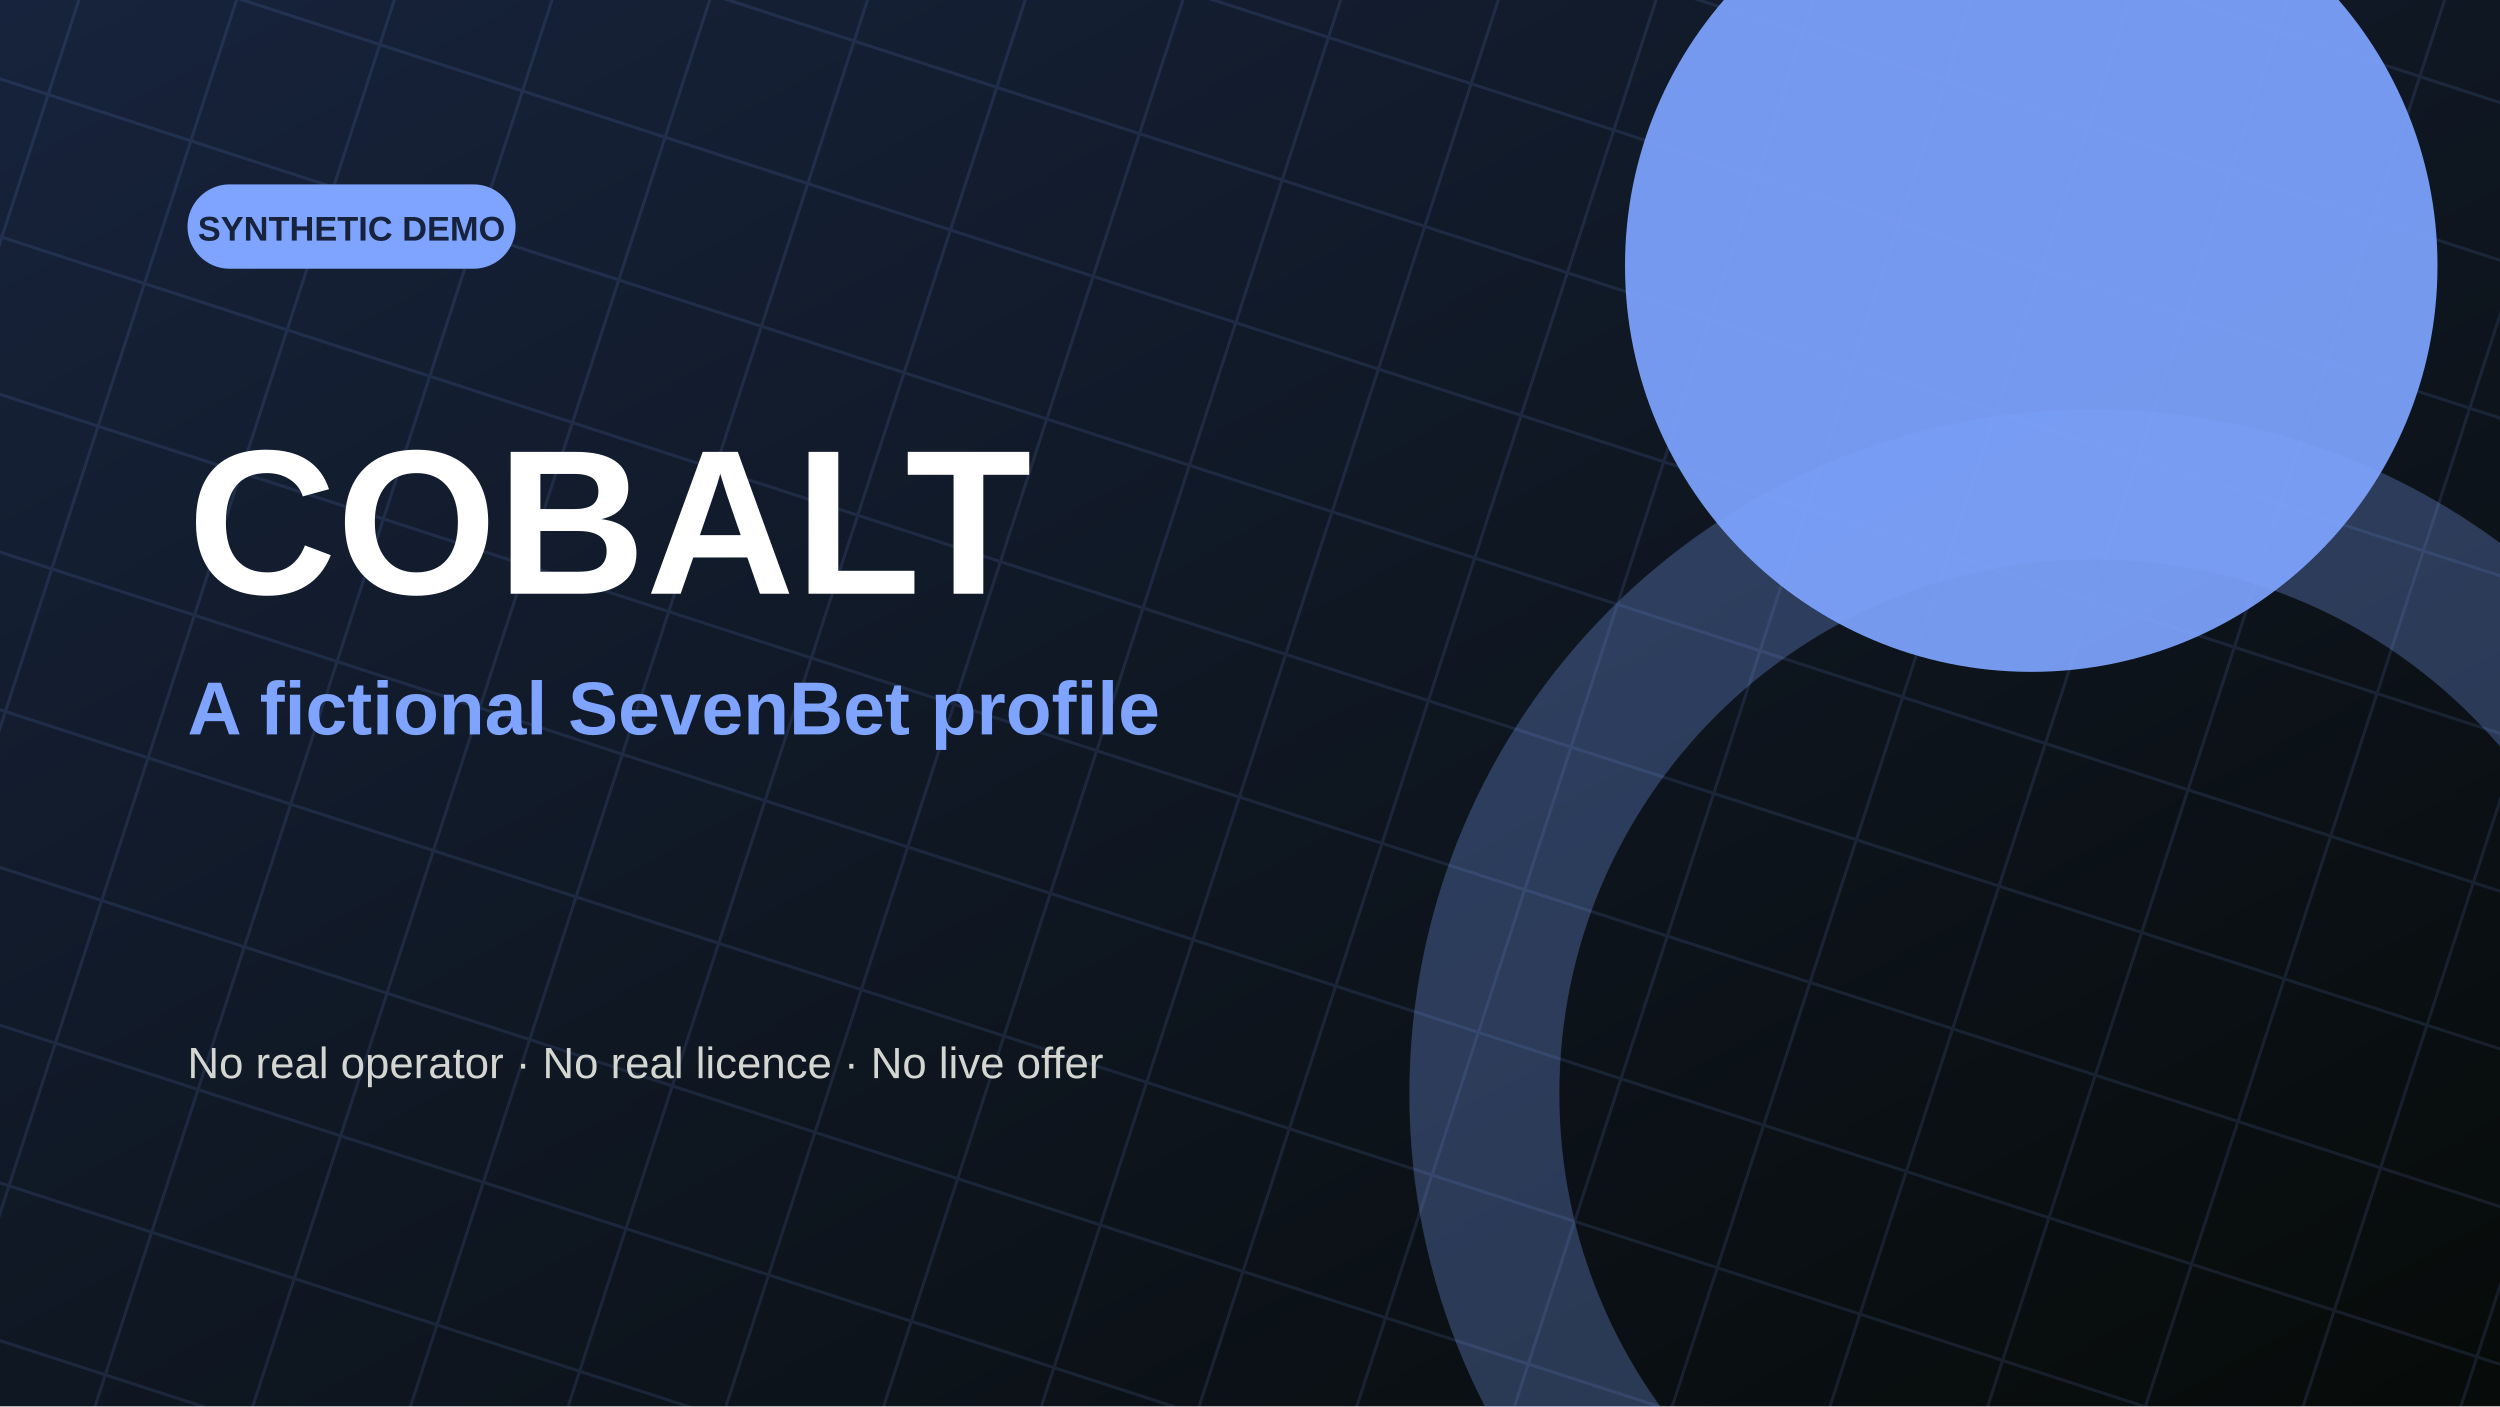
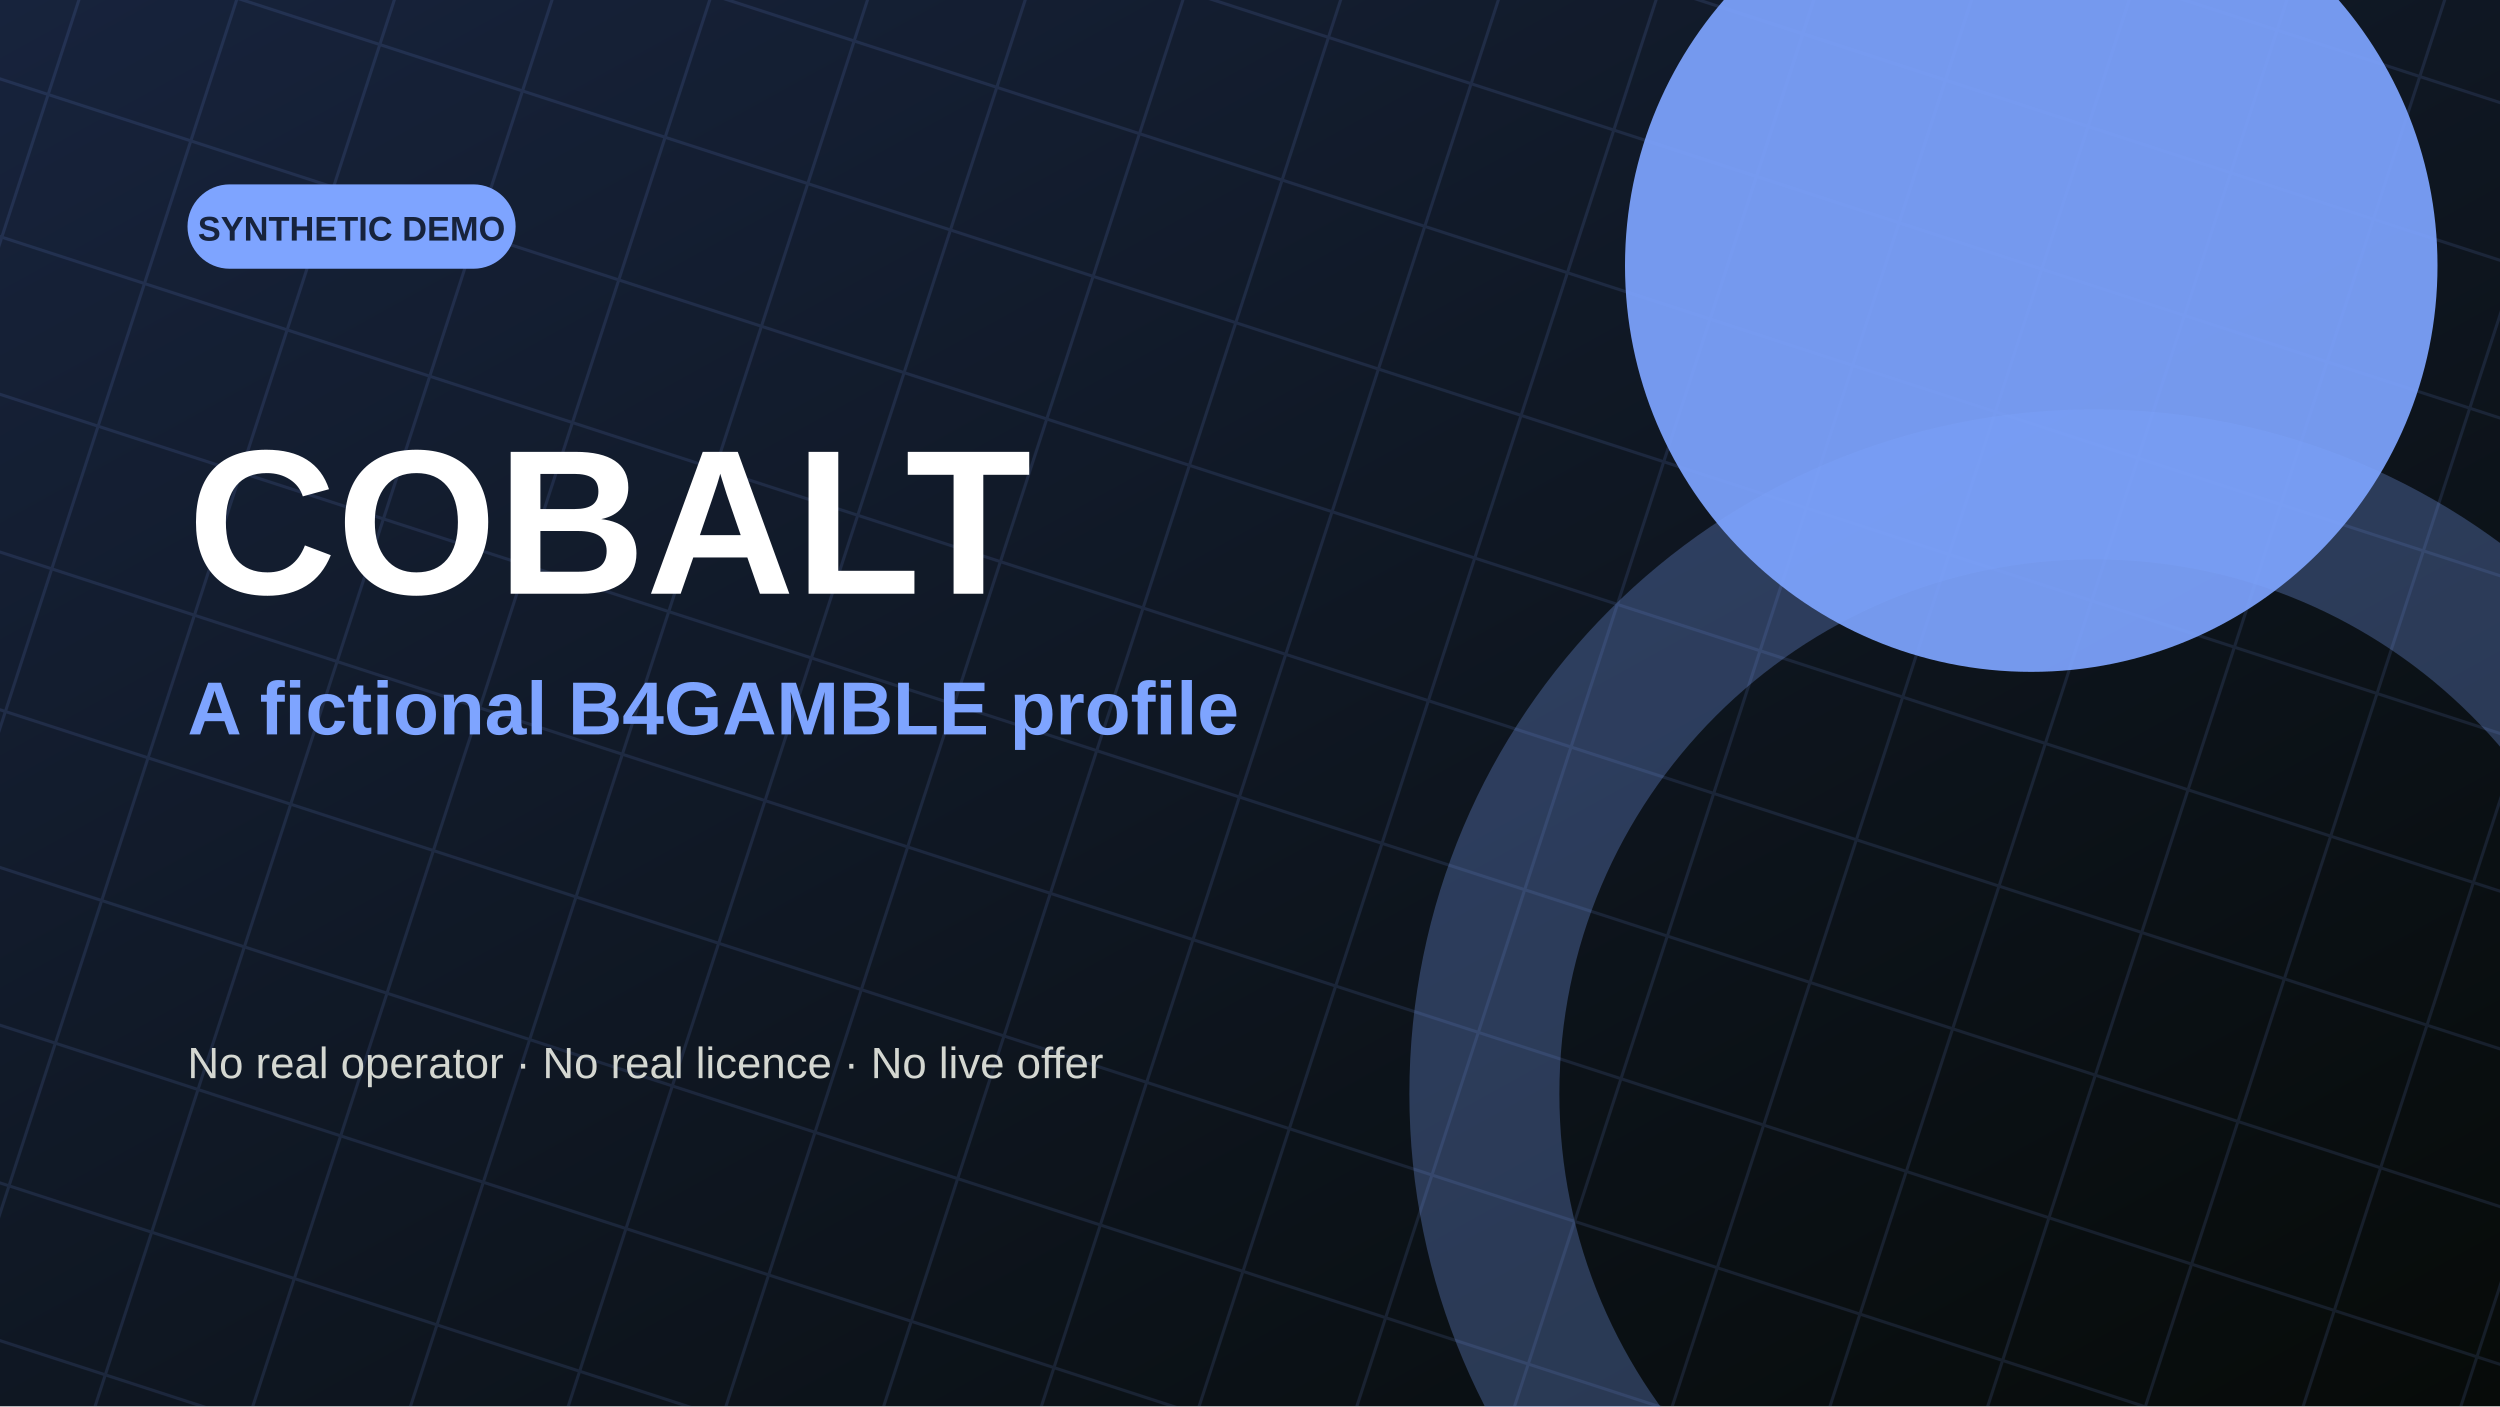
<svg xmlns="http://www.w3.org/2000/svg" width="1600" height="900" viewBox="0 0 1600 900" role="img" aria-labelledby="title">
  <defs>
    <linearGradient id="g" x1="0" y1="0" x2="1" y2="1">
      <stop stop-color="#17233c" />
      <stop offset="1" stop-color="#070b09" />
    </linearGradient>
    <pattern id="p" width="96" height="96" patternUnits="userSpaceOnUse" patternTransform="rotate(18)">
      <path d="M0 48h96M48 0v96" stroke="#7ea4ff" stroke-opacity=".12" stroke-width="2" />
    </pattern>
  </defs>
  <rect width="1600" height="900" fill="url(#g)" />
  <rect width="1600" height="900" fill="url(#p)" />
  <circle cx="1300" cy="170" r="260" fill="#7ea4ff" fill-opacity=".92" />
  <circle cx="1340" cy="700" r="390" fill="none" stroke="#7ea4ff" stroke-opacity=".28" stroke-width="96" />
  <rect x="120" y="118" width="210" height="54" rx="27" fill="#7ea4ff" />
  <text x="225" y="154" text-anchor="middle" font-family="Arial,sans-serif" font-size="22" font-weight="900" fill="#17233c">SYNTHETIC DEMO</text>
  <text x="120" y="380" font-family="Arial,sans-serif" font-size="132" font-weight="900" fill="#fff">COBALT</text>
-   <text x="120" y="470" font-family="Arial,sans-serif" font-size="48" font-weight="700" fill="#7ea4ff">A fictional SevenBet profile</text>
+   <text x="120" y="470" font-family="Arial,sans-serif" font-size="48" font-weight="700" fill="#7ea4ff">A fictional B4GAMBLE profile</text>
  <text x="120" y="690" font-family="Arial,sans-serif" font-size="28" fill="#d4d7d1">No real operator · No real licence · No live offer</text>
</svg>
